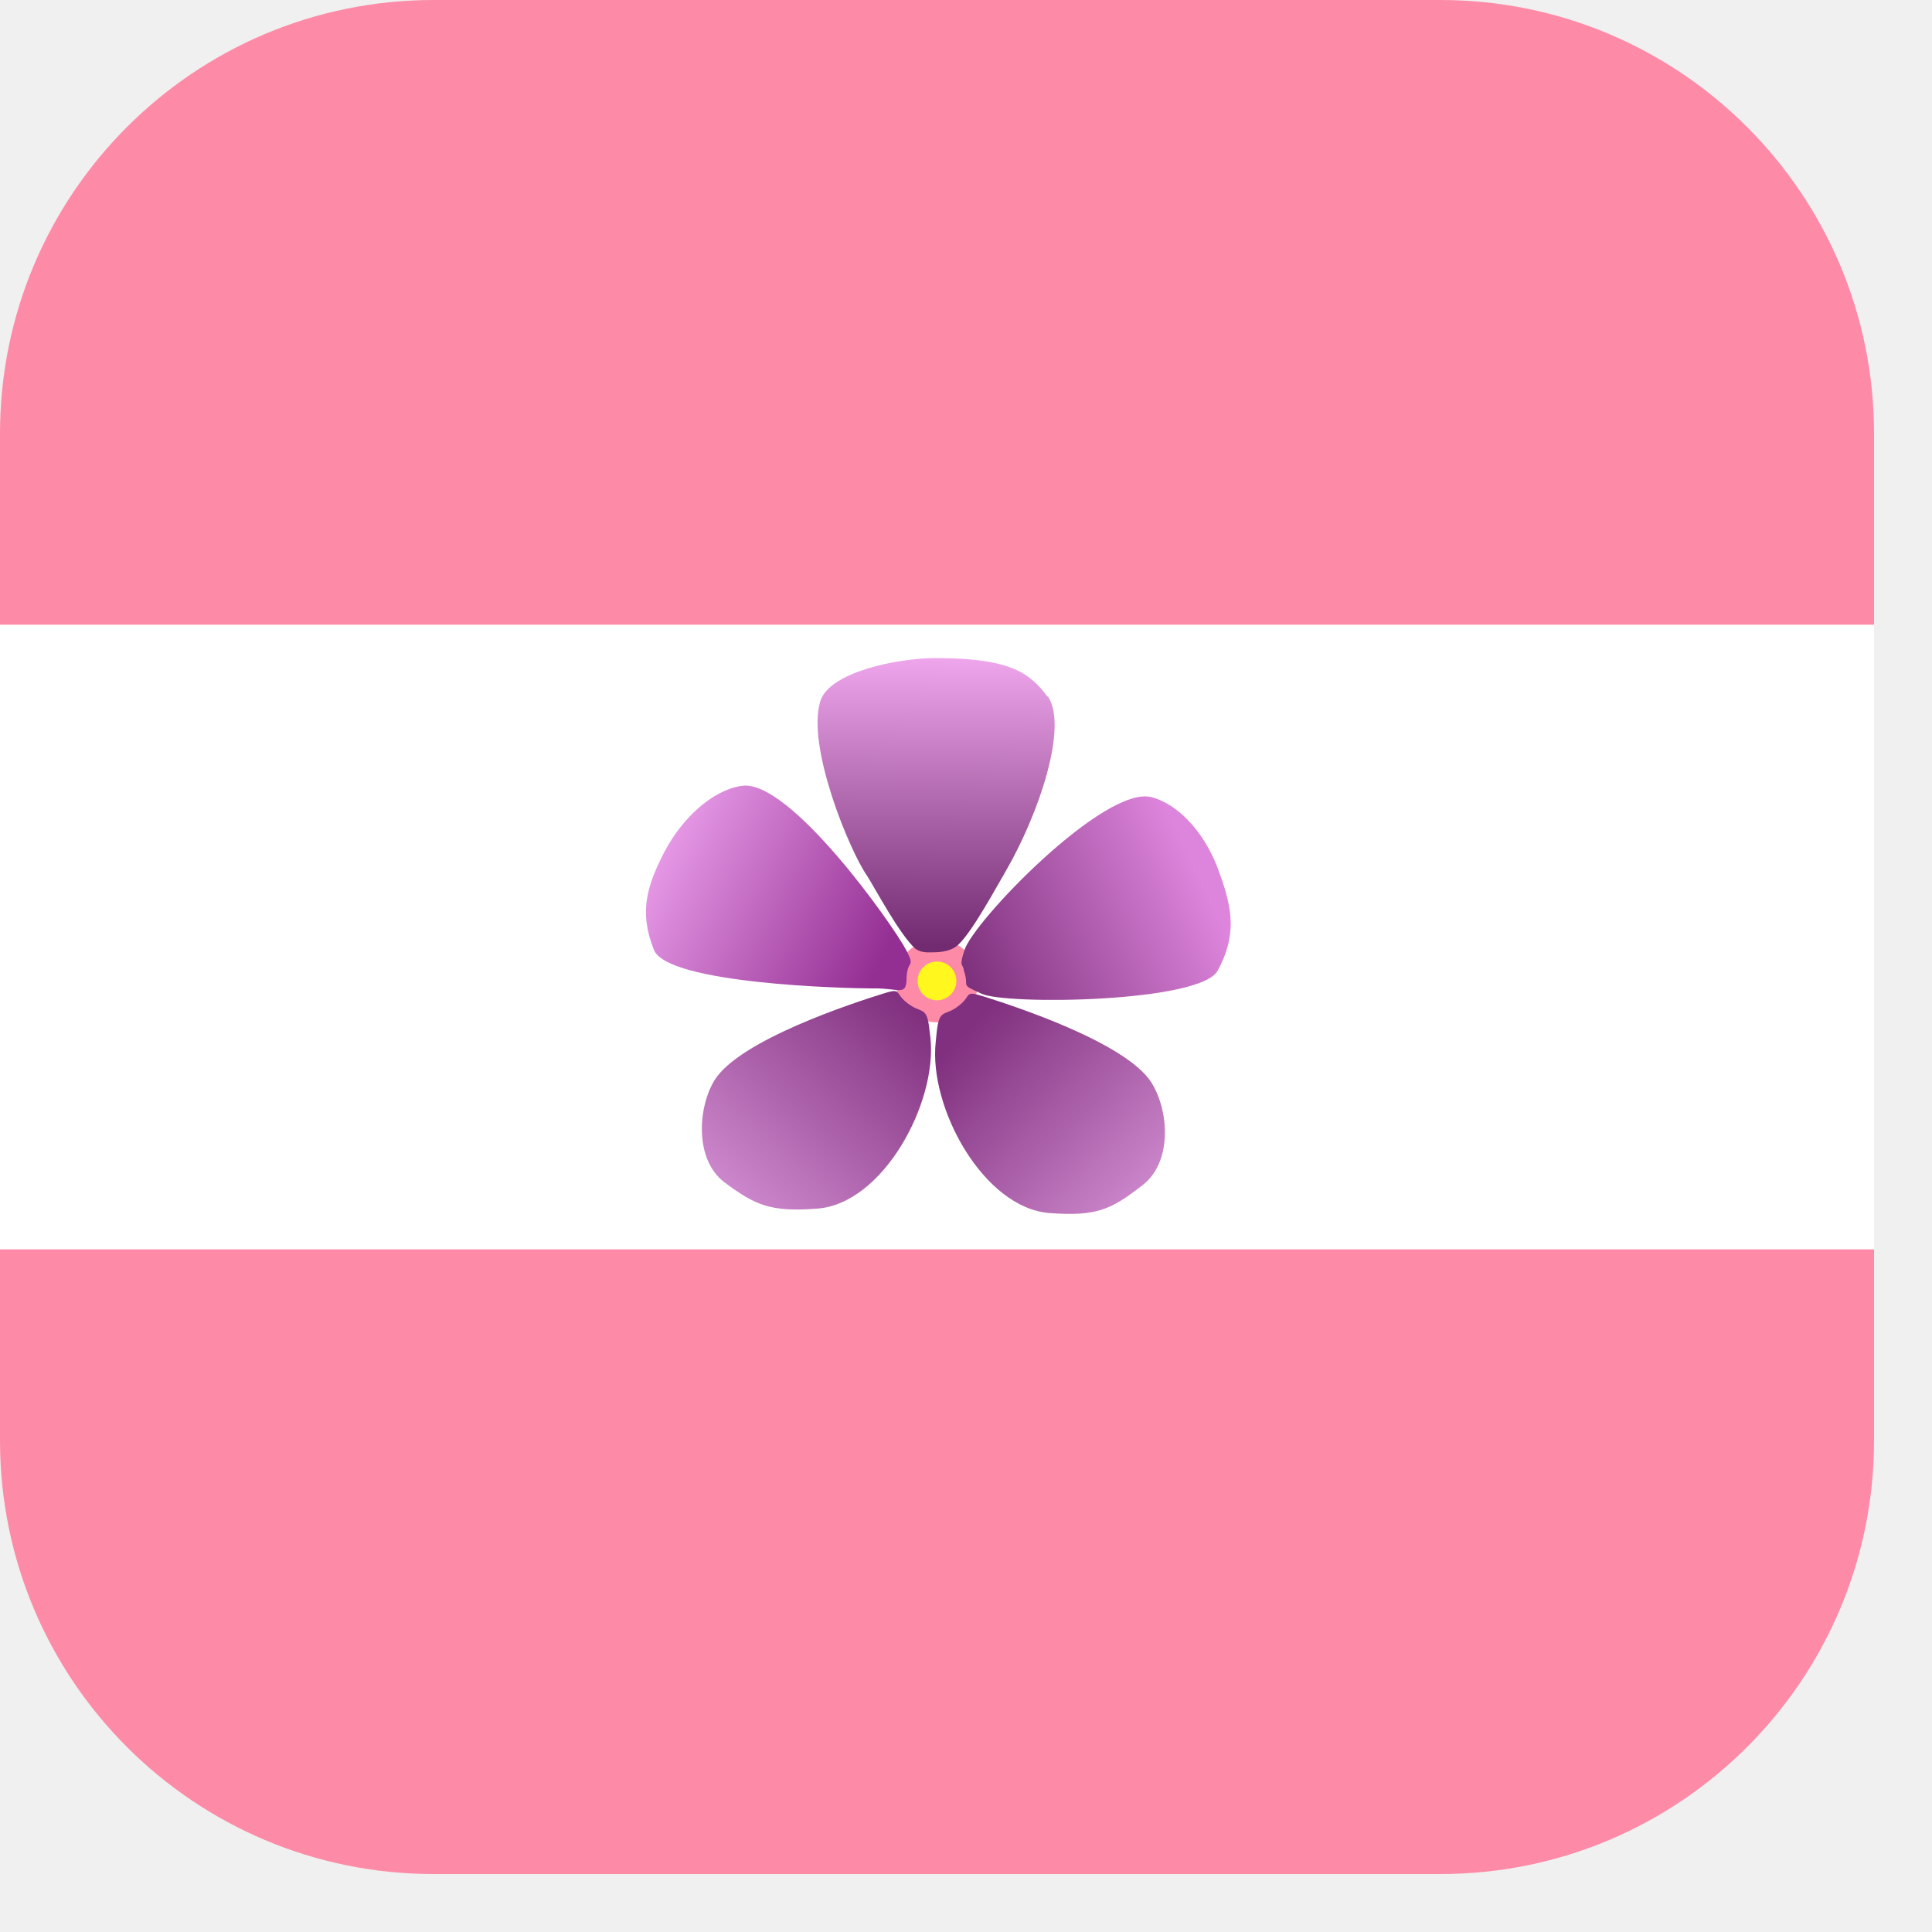
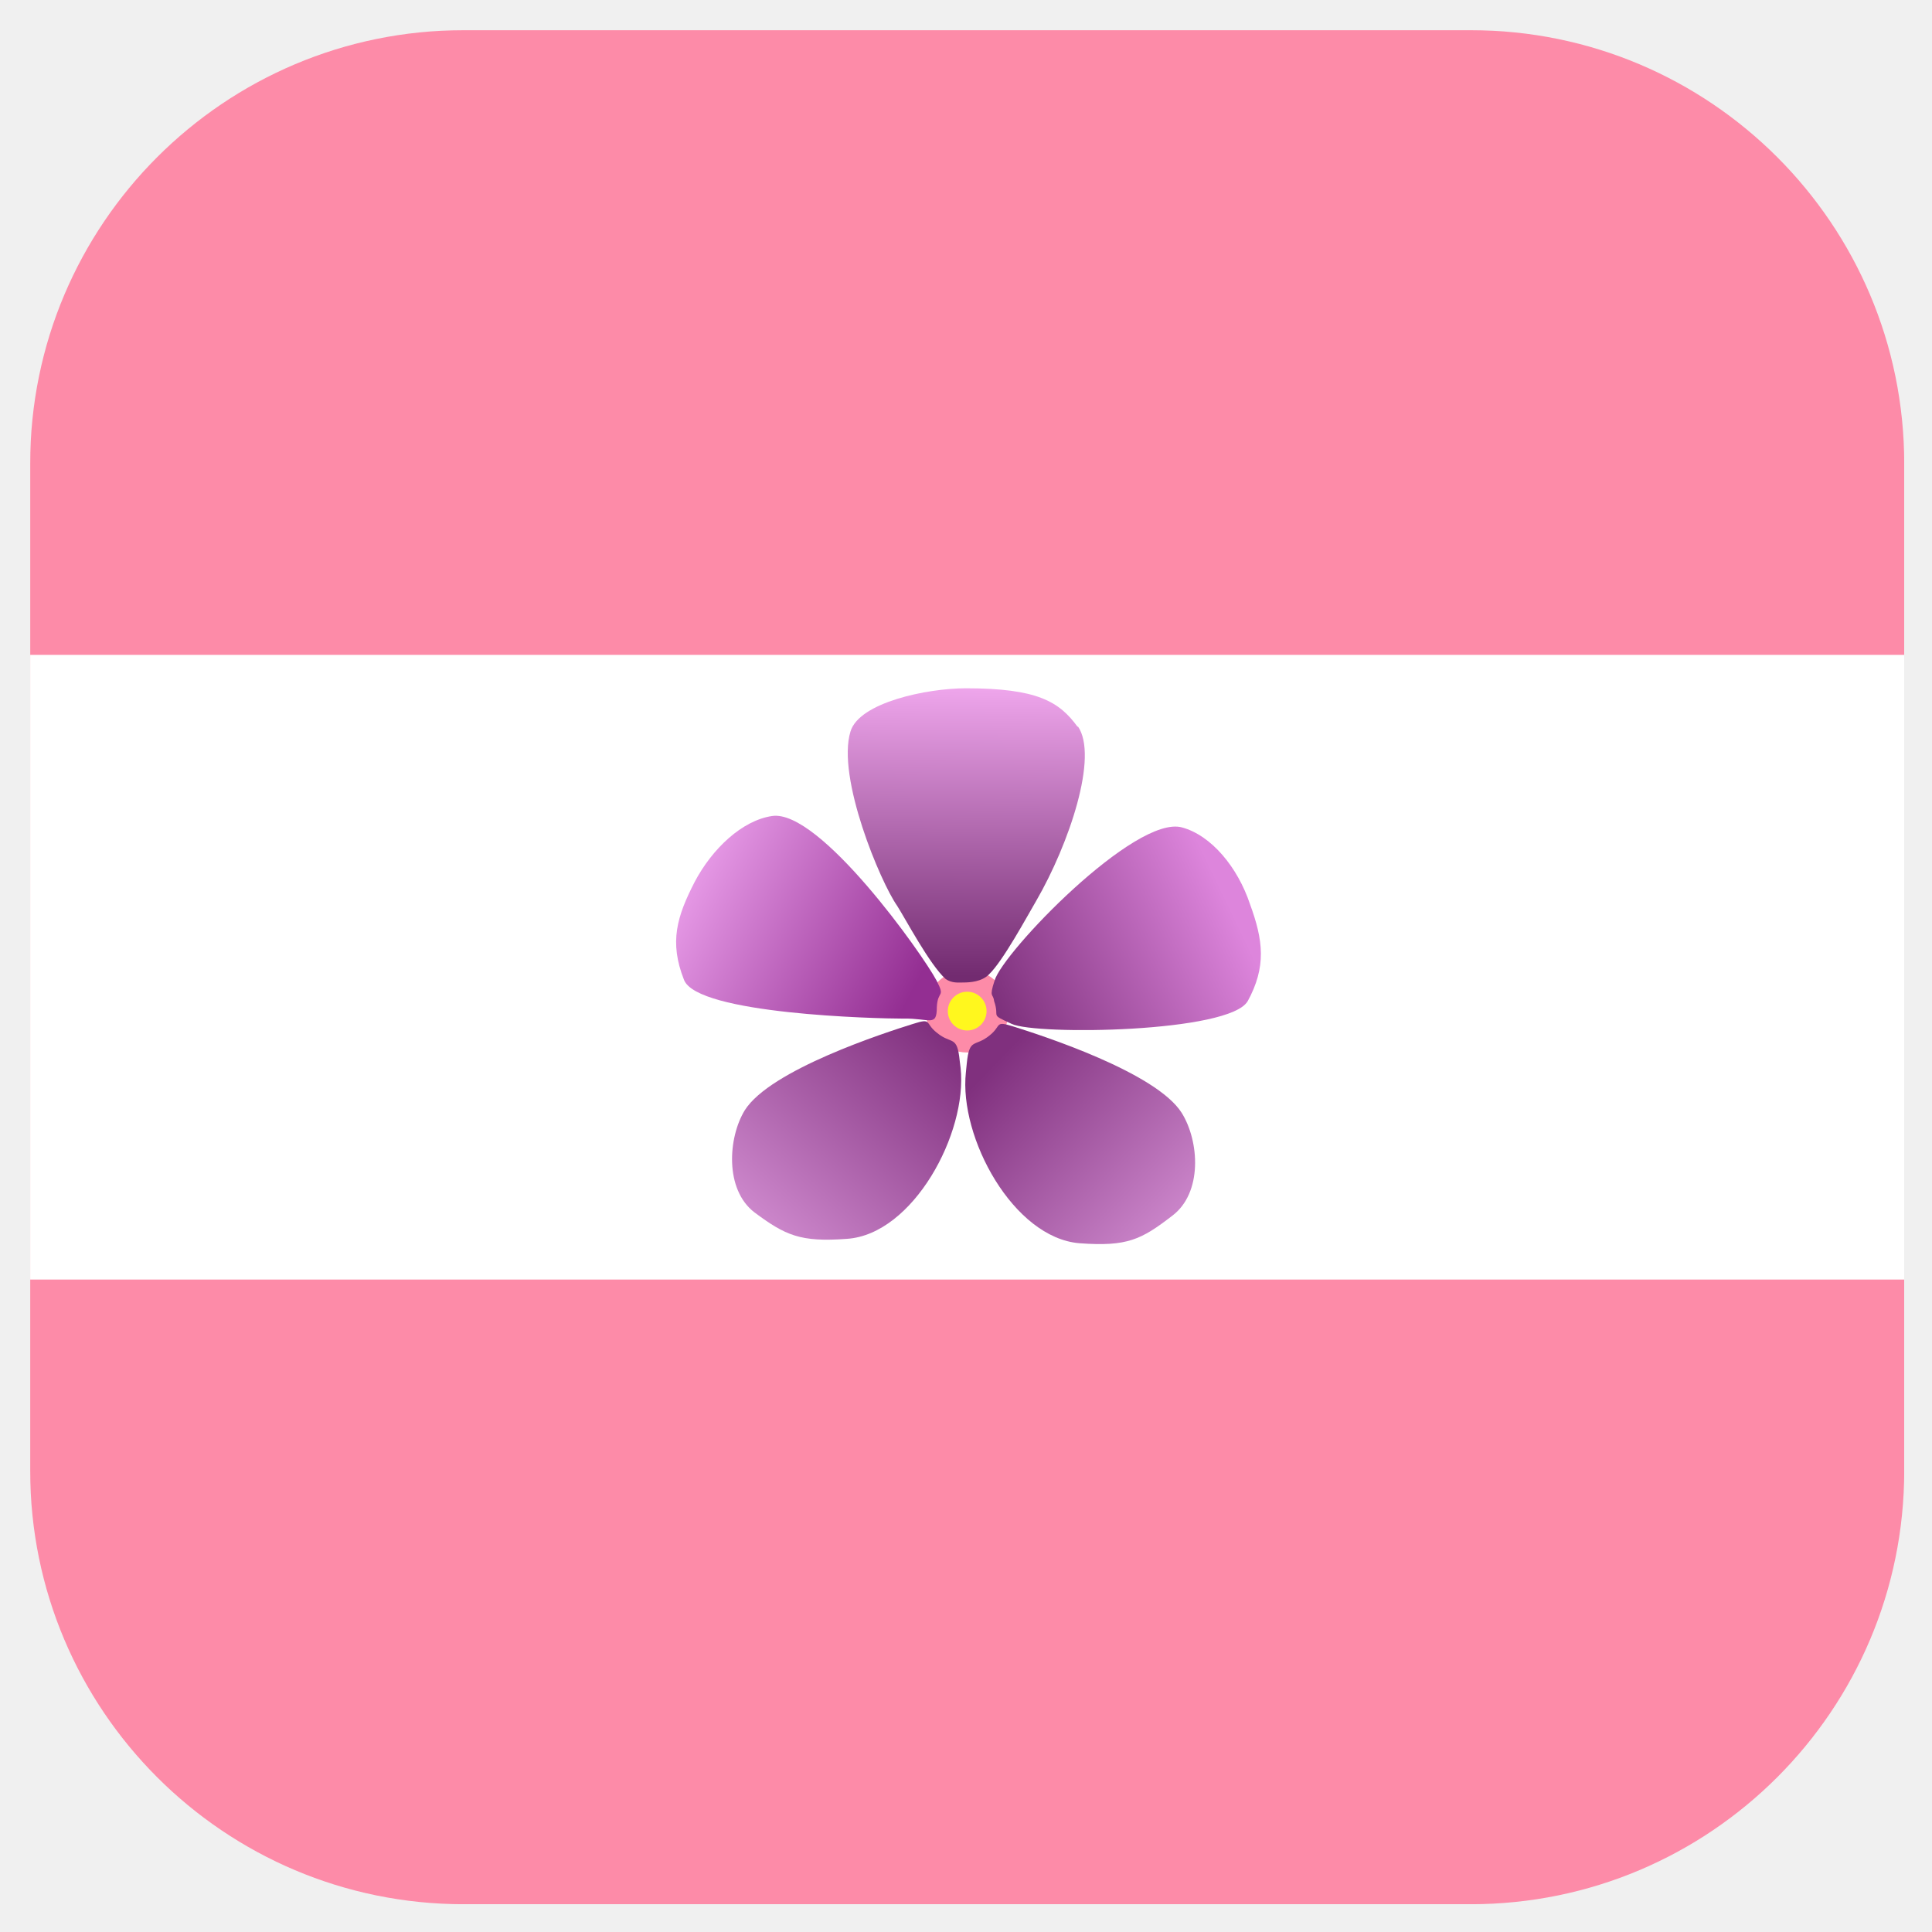
<svg xmlns="http://www.w3.org/2000/svg" xmlns:xlink="http://www.w3.org/1999/xlink" width="128" height="128" viewBox="0 0 3 3" version="1.1" id="svg4">
  <defs id="defs4">
    <linearGradient id="linearGradient20">
      <stop style="stop-color:#90378e;stop-opacity:1;" offset="0" id="stop20" />
      <stop style="stop-color:#cd76cb;stop-opacity:1;" offset="1" id="stop21" />
    </linearGradient>
    <linearGradient id="linearGradient18">
      <stop style="stop-color:#80307e;stop-opacity:1;" offset="0" id="stop18" />
      <stop style="stop-color:#d18cd0;stop-opacity:1;" offset="1" id="stop19" />
    </linearGradient>
    <linearGradient id="linearGradient16">
      <stop style="stop-color:#7c2f7a;stop-opacity:1;" offset="0" id="stop16" />
      <stop style="stop-color:#dd85dc;stop-opacity:1;" offset="1" id="stop17" />
    </linearGradient>
    <linearGradient id="linearGradient14">
      <stop style="stop-color:#efa6ec;stop-opacity:1;" offset="0" id="stop14" />
      <stop style="stop-color:#722b70;stop-opacity:1;" offset="1" id="stop15" />
    </linearGradient>
    <linearGradient id="linearGradient12">
      <stop style="stop-color:#e699e6;stop-opacity:1;" offset="0" id="stop12" />
      <stop style="stop-color:#932e92;stop-opacity:1;" offset="1" id="stop13" />
    </linearGradient>
    <linearGradient xlink:href="#linearGradient12" id="linearGradient13" x1="1.152" y1="1.29" x2="1.392" y2="1.432" gradientUnits="userSpaceOnUse" gradientTransform="rotate(-3.294855,1.465402,1.428121)" />
    <linearGradient xlink:href="#linearGradient14" id="linearGradient15" x1="1.458" y1="1.084" x2="1.456" y2="1.409" gradientUnits="userSpaceOnUse" gradientTransform="translate(-0.00134105,0.00599439)" />
    <linearGradient xlink:href="#linearGradient16" id="linearGradient17" x1="1.481" y1="1.454" x2="1.743" y2="1.328" gradientUnits="userSpaceOnUse" gradientTransform="translate(0.00442897,-0.00265738)" />
    <linearGradient xlink:href="#linearGradient18" id="linearGradient19" x1="1.501" y1="1.511" x2="1.696" y2="1.726" gradientUnits="userSpaceOnUse" gradientTransform="rotate(-3.836521,1.531196,1.66522)" />
    <linearGradient xlink:href="#linearGradient20" id="linearGradient21" x1="1.423" y1="1.492" x2="1.234" y2="1.716" gradientUnits="userSpaceOnUse" gradientTransform="rotate(6.013259,1.421646,1.47633)" />
    <linearGradient xlink:href="#linearGradient18" id="linearGradient22" gradientUnits="userSpaceOnUse" gradientTransform="matrix(-0.997759,-0.06690989,-0.06690989,0.997759,3.012695,0.1029752)" x1="1.488" y1="1.488" x2="1.679" y2="1.729" />
  </defs>
  <mask id="m">
    <rect width="3" height="3" fill="#fff" rx="0.694" id="rect1" />
  </mask>
-   <g mask="url(#m)" transform="scale(0.97)" transform-origin="center" id="g4">
-     <rect width="3" height="3" fill="#6b8e3a" id="rect2" style="fill:#fd8ba8;fill-opacity:1" />
-     <rect width="3" height="2" fill="#ffffff" id="rect3" />
-     <rect width="3" height="1" fill="#b899dd" id="rect4" style="fill:#fd8ba8;fill-opacity:1" />
+   <g mask="url(#m)" transform="matrix(0.97,0,0,0.97,0.046875,0.046875)" transform-origin="center" id="g4">
+     <rect width="3" height="3" fill="#6b8e3a" id="rect2" style="fill:#fd8ba8;fill-opacity:1" x="0" y="0" />
+     <rect width="3" height="2" fill="#ffffff" id="rect3" x="0" y="0" />
+     <rect width="3" height="1" fill="#b899dd" id="rect4" style="fill:#fd8ba8;fill-opacity:1" x="0" y="0" />
  </g>
-   <g id="layer1" transform="matrix(1.367827,0,0,1.367827,-0.5372354,-0.4690426)">
+   <g id="layer1" transform="matrix(1.367827,0,0,1.367827,-0.4903604,-0.4221676)">
    <g id="g5" transform="translate(-0.04452943,-0.04452943)">
      <circle style="fill:#fd8ba8;fill-opacity:1;stroke-width:0.032" id="path5" cx="1.501" cy="1.501" r="0.047" />
      <circle style="fill:#fff71e;fill-opacity:1;stroke-width:0.015" id="circle12" cx="1.501" cy="1.501" r="0.022" />
    </g>
    <path id="path6" style="fill:url(#linearGradient15);stroke-width:0.023;stroke-dasharray:none;paint-order:stroke markers fill" d="m 1.582,1.133 c 0.024,0.034 -0.01,0.134 -0.047,0.198 -0.01,0.017 -0.038,0.069 -0.054,0.084 -0.008,0.008 -0.021,0.009 -0.029,0.009 -0.005,-1e-7 -0.013,0.001 -0.02,-0.004 -0.018,-0.016 -0.046,-0.069 -0.055,-0.083 -0.019,-0.027 -0.069,-0.146 -0.053,-0.198 0.01,-0.033 0.087,-0.049 0.131,-0.049 0.081,-6e-7 0.106,0.015 0.127,0.044 z" />
    <path id="path7" style="fill:url(#linearGradient17);stroke-width:0.023" d="M 1.775,1.445 C 1.755,1.481 1.535,1.484 1.507,1.471 1.481,1.459 1.494,1.465 1.487,1.445 c -9.109e-4,-0.009 -0.006,-0.003 5.096e-4,-0.023 0.009,-0.032 0.16,-0.189 0.213,-0.174 0.033,0.009 0.063,0.045 0.077,0.087 0.015,0.041 0.019,0.071 -0.003,0.111 z" />
    <path id="path10" style="fill:url(#linearGradient19);stroke-width:0.023" d="m 1.456,1.516 c 0.003,-0.03 0.009,-0.018 0.026,-0.032 0.014,-0.011 0.005,-0.017 0.027,-0.01 0.032,0.01 0.162,0.052 0.191,0.098 C 1.72,1.604 1.724,1.663 1.689,1.689 1.654,1.716 1.638,1.724 1.584,1.72 1.509,1.714 1.447,1.6 1.455,1.526 Z" />
    <path id="path11" style="display:none;fill:url(#linearGradient21);stroke-width:0.023" d="m 1.444,1.517 c 0,0 0.009,-0.014 -0.008,-0.028 -0.014,-0.011 -0.009,-0.022 -0.031,-0.015 -0.032,0.009 -0.218,0.066 -0.222,0.12 -0.003,0.034 0.005,0.073 0.038,0.101 0.034,0.028 0.069,0.032 0.114,0.023 0.073,-0.015 0.11,-0.201 0.109,-0.201 z" />
    <path id="path12" style="display:inline;fill:url(#linearGradient13);stroke-width:0.023" d="m 1.135,1.421 c 0.015,0.039 0.218,0.044 0.249,0.044 0.03,-6.128e-4 0.038,0.01 0.038,-0.013 0.001,-0.02 0.01,-0.01 -1.77e-4,-0.03 C 1.406,1.392 1.289,1.227 1.235,1.235 c -0.034,0.005 -0.068,0.037 -0.088,0.075 -0.02,0.039 -0.029,0.068 -0.012,0.111 z" />
    <path id="path21" style="display:inline;fill:url(#linearGradient22);stroke-width:0.023" d="m 1.448,1.513 c -0.003,-0.03 -0.009,-0.018 -0.026,-0.032 -0.014,-0.011 -0.005,-0.017 -0.027,-0.01 -0.032,0.01 -0.162,0.052 -0.191,0.098 -0.019,0.031 -0.023,0.09 0.011,0.116 0.035,0.026 0.052,0.034 0.105,0.03 0.075,-0.005 0.137,-0.12 0.129,-0.194 z" />
  </g>
</svg>
